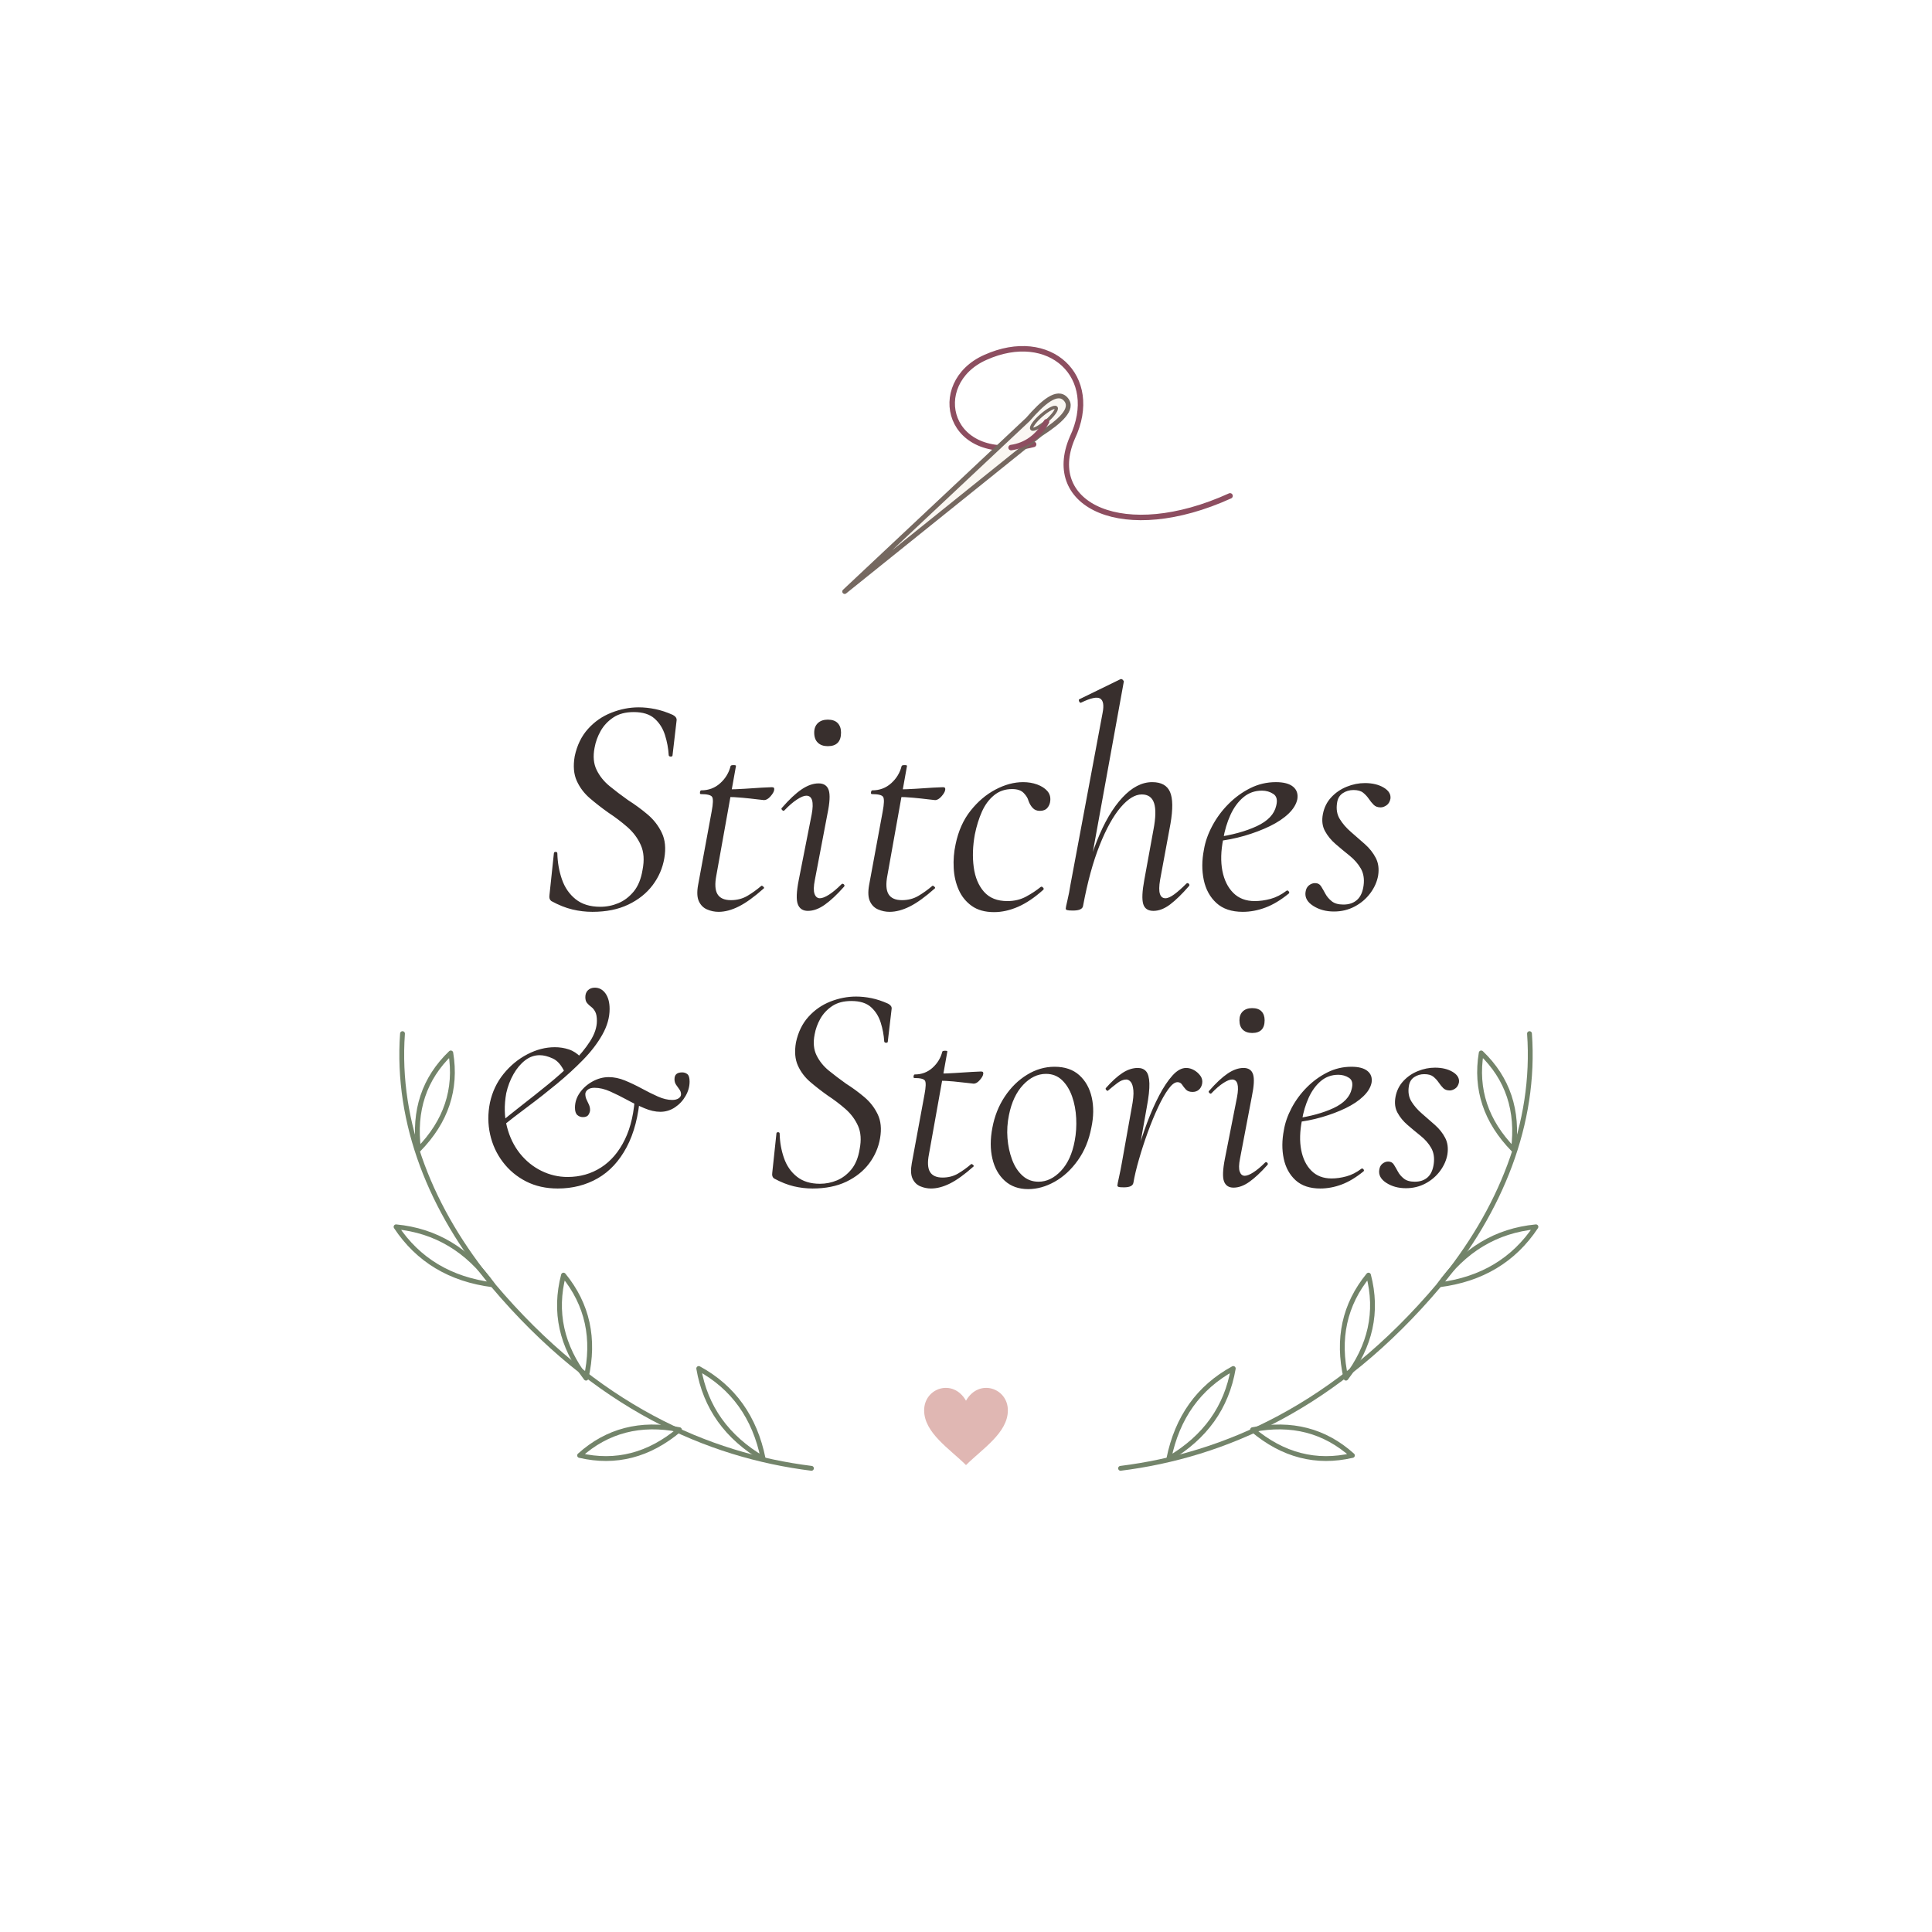
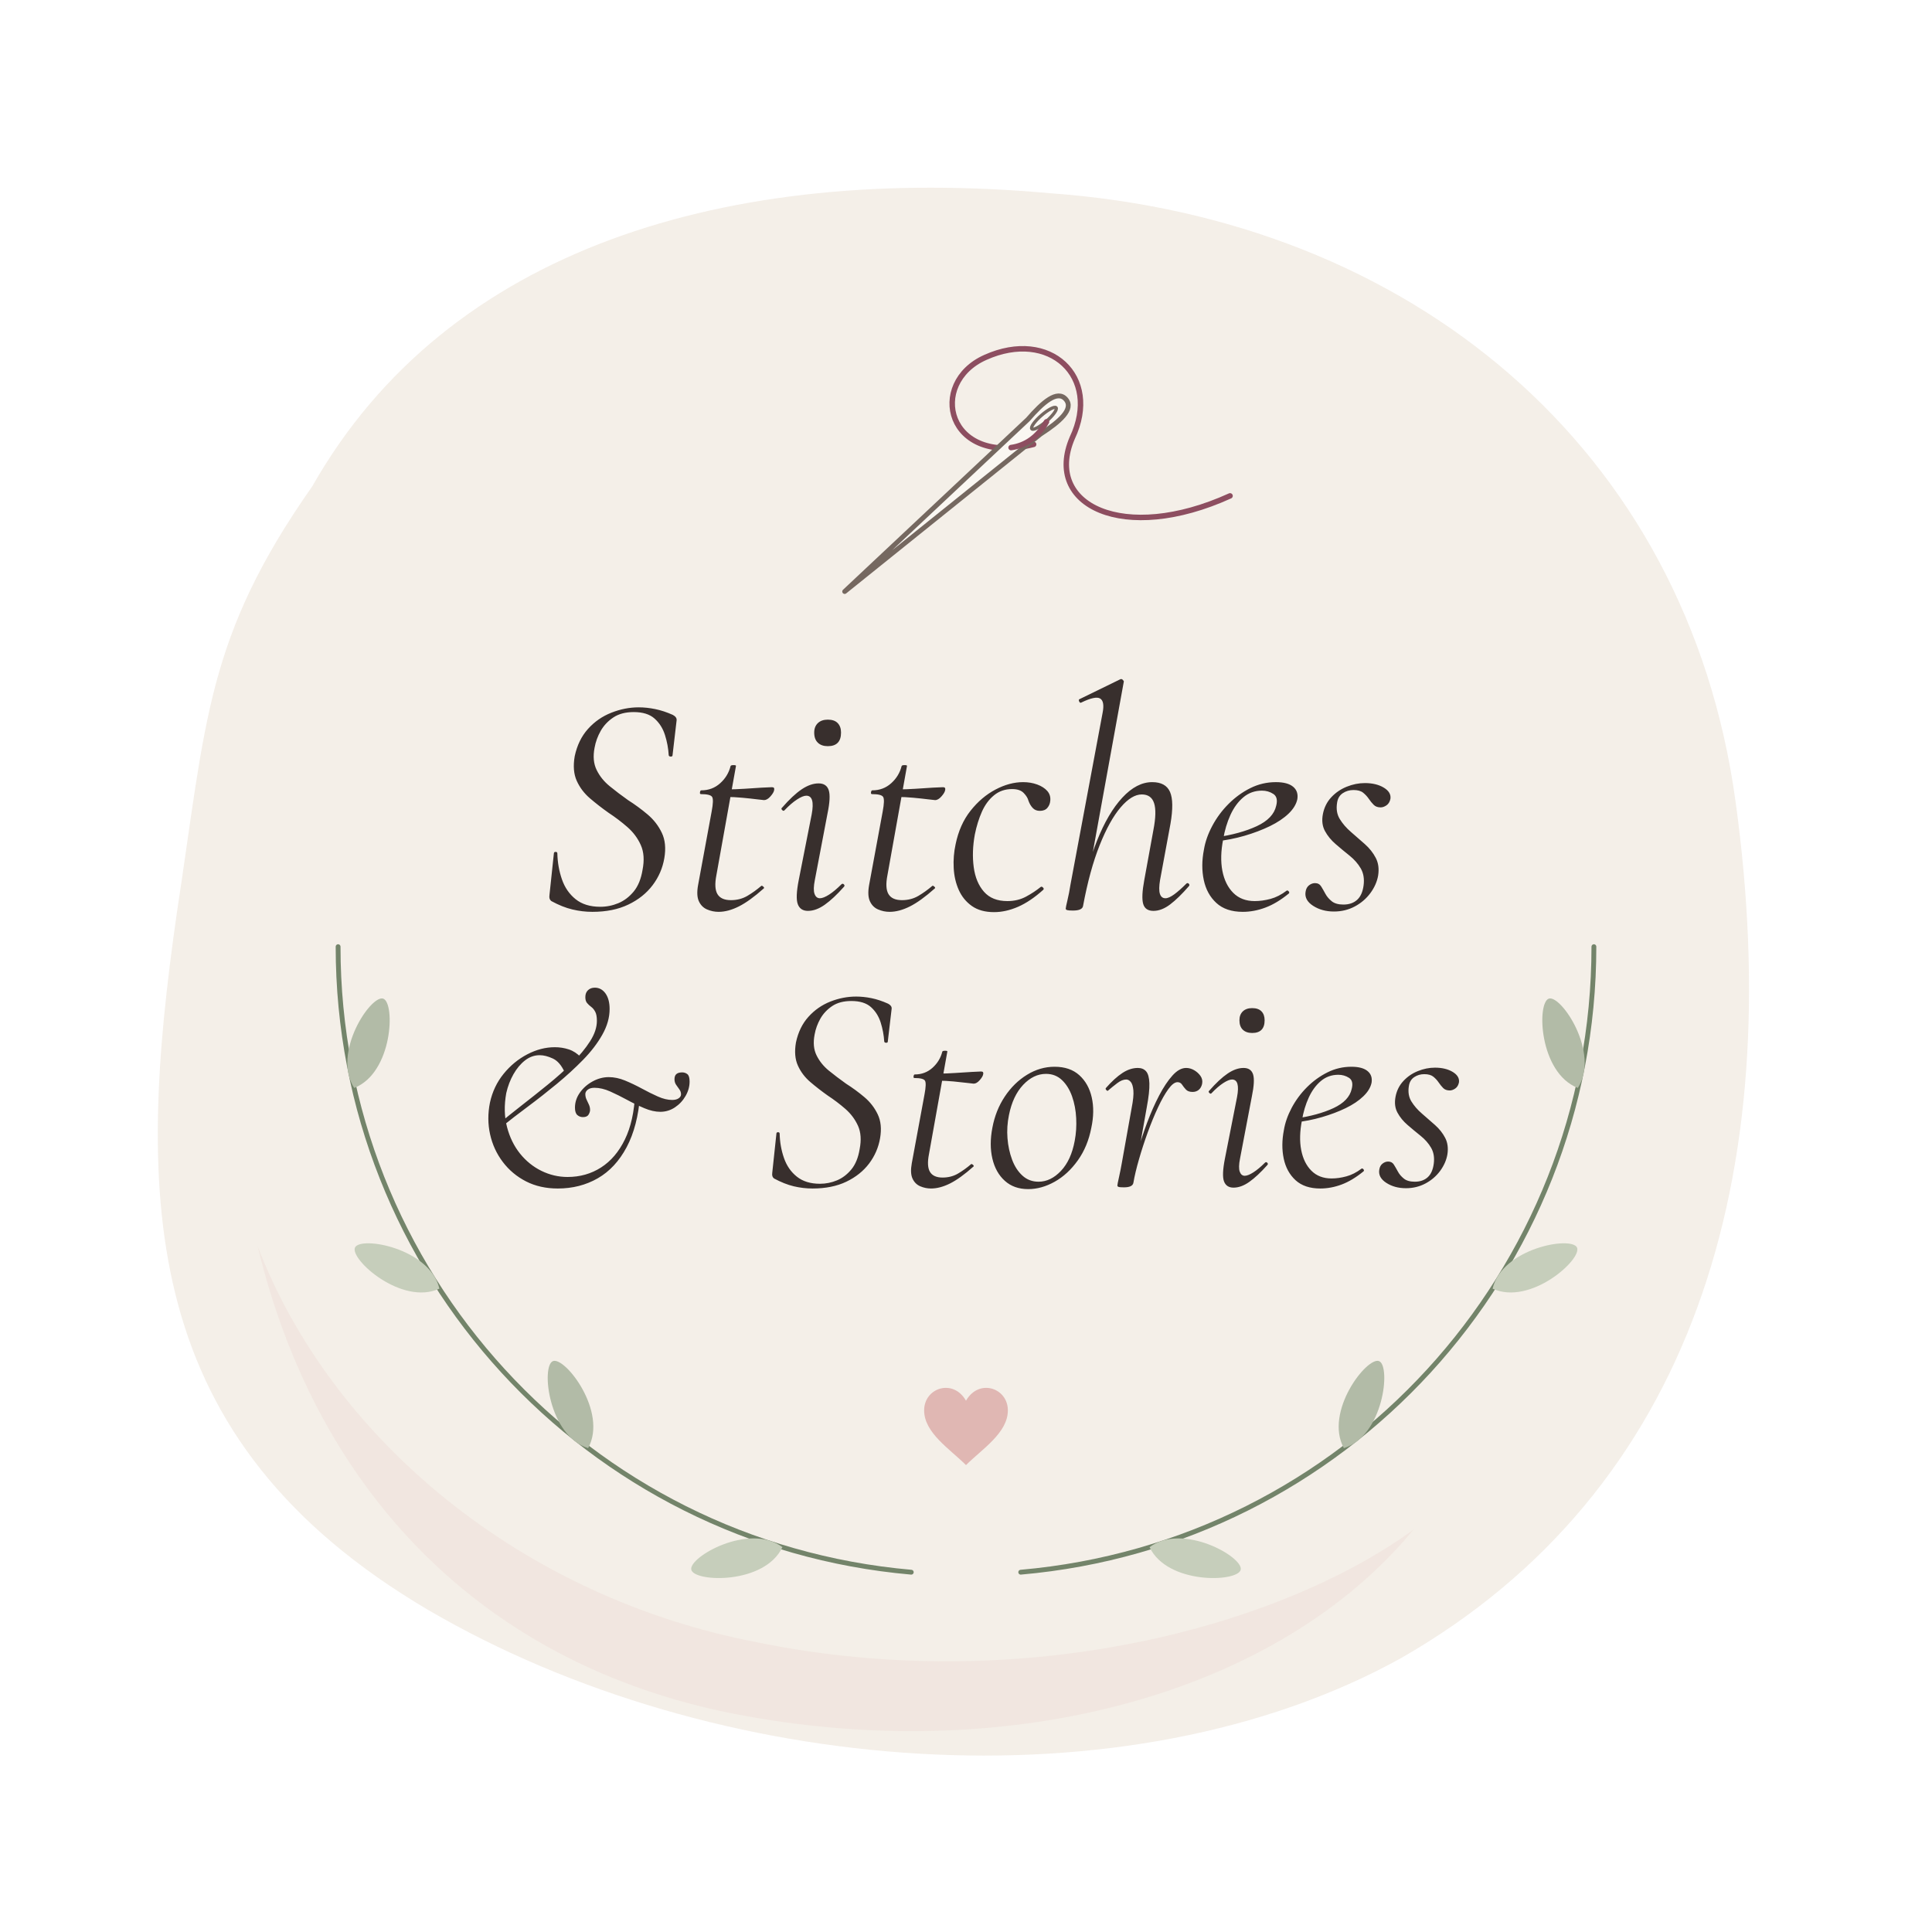
<svg xmlns="http://www.w3.org/2000/svg" width="600" height="600" viewBox="0 0 600 600" role="img" aria-labelledby="emblem-title emblem-description">
+   <g id="soft-linen-background">
+     <path d="M97 151 C139 77 226 51 326 60 C438 68 524 139 539 249 C555 365 526 463 435 515 C350 562 222 552 133 500 C43 447 42 373 55 283 C64 224 64 198 97 151Z" fill="#eee6dc" opacity=".66" />
+     <path d="M80 387 C103 447 162 496 235 510 C318 527 398 505 439 475 C397 526 315 548 232 533 C153 519 99 466 80 387Z" fill="#e0b7b3" opacity=".15" />
+   </g>
  <g id="botanical-sprigs" stroke-linecap="round" stroke-linejoin="round">
    <g id="left-branch">
-       <path d="M252 456 C220 452 185 437 153 399 C134 376 123 349 125 321" fill="none" stroke="#73846a" stroke-width="1.5" />
-       <path d="M237 453 Q233.11 433.79 217 425 Q220.09 443.09 237 453Z" fill="none" stroke="#73846a" stroke-width="1.5" />
-       <path d="M211 444 Q192.88 440.41 180 452 Q196.88 455.91 211 444Z" fill="none" stroke="#73846a" stroke-width="1.5" />
-       <path d="M182 428 Q186.18 409.65 175 396 Q170.54 413.07 182 428Z" fill="none" stroke="#73846a" stroke-width="1.5" />
-       <path d="M153 399 Q141.52 382.78 123 381 Q133.28 396.5 153 399Z" fill="none" stroke="#73846a" stroke-width="1.5" />
-       <path d="M130 357 Q142.79 343.93 140 327 Q127.61 338.87 130 357Z" fill="none" stroke="#73846a" stroke-width="1.5" />
+       <path d="M105 294 A195 195 0 0 0 283 488.26" fill="none" stroke="#73846a" stroke-width="1.5" />
+       <path d="M110 337.87 C122.03 333.18 122.79 311.37 118.99 310.13 C115.18 308.9 103 327.02 110 337.87Z" fill="#b2bba7" />
+       <path d="M136.46 400.2 C133.51 387.64 112.02 383.81 110.26 387.41 C108.51 391 124.73 405.61 136.46 400.2Z" fill="#c6cebb" />
+       <path d="M182.65 449.73 C188.85 438.42 175.42 421.21 171.71 422.71 C168 424.21 170.31 445.92 182.65 449.73Z" fill="#b2bba7" />
+       <path d="M242.99 480.48 C232.65 472.74 213.73 483.63 214.69 487.51 C215.66 491.4 237.48 492.15 242.99 480.48Z" fill="#c6cebb" />
    </g>
    <g id="right-branch" transform="translate(600 0) scale(-1 1)">
-       <path d="M252 456 C220 452 185 437 153 399 C134 376 123 349 125 321" fill="none" stroke="#73846a" stroke-width="1.5" />
-       <path d="M237 453 Q233.11 433.79 217 425 Q220.09 443.09 237 453Z" fill="none" stroke="#73846a" stroke-width="1.5" />
-       <path d="M211 444 Q192.88 440.41 180 452 Q196.88 455.91 211 444Z" fill="none" stroke="#73846a" stroke-width="1.5" />
-       <path d="M182 428 Q186.18 409.65 175 396 Q170.54 413.07 182 428Z" fill="none" stroke="#73846a" stroke-width="1.5" />
-       <path d="M153 399 Q141.52 382.78 123 381 Q133.28 396.5 153 399Z" fill="none" stroke="#73846a" stroke-width="1.5" />
-       <path d="M130 357 Q142.79 343.93 140 327 Q127.61 338.87 130 357Z" fill="none" stroke="#73846a" stroke-width="1.5" />
+       <path d="M105 294 A195 195 0 0 0 283 488.26" fill="none" stroke="#73846a" stroke-width="1.5" />
+       <path d="M110 337.87 C122.03 333.18 122.79 311.37 118.99 310.13 C115.18 308.9 103 327.02 110 337.87Z" fill="#b2bba7" />
+       <path d="M136.46 400.2 C133.51 387.64 112.02 383.81 110.26 387.41 C108.51 391 124.73 405.61 136.46 400.2Z" fill="#c6cebb" />
+       <path d="M182.65 449.73 C188.85 438.42 175.42 421.21 171.71 422.71 C168 424.21 170.31 445.92 182.65 449.73Z" fill="#b2bba7" />
+       <path d="M242.99 480.48 C232.65 472.74 213.73 483.63 214.69 487.51 C215.66 491.4 237.48 492.15 242.99 480.48Z" fill="#c6cebb" />
    </g>
  </g>
  <path id="thread" d="M321 138 C294 145 288 119 306 111 C326 102 342 117 333 136 C324 157 349 169 382 154" fill="none" stroke="#8d4e60" stroke-width="1.7" stroke-linecap="round" />
  <g id="needle" transform="translate(331 124) rotate(49)" stroke="#756860" stroke-linejoin="round">
    <path d="M0 0 C-4 0 -4 6 -3 13 L0 91 L3 13 C4 6 4 0 0 0Z" fill="#faf7f2" stroke-width="1.5" />
    <ellipse cx="0" cy="9" rx="1.2" ry="5" fill="#faf7f2" stroke-width="1" />
  </g>
  <path id="thread-through-eye" d="M314 139 Q321 138 325 131" fill="none" stroke="#8d4e60" stroke-width="1.7" stroke-linecap="round" />
  <g id="brand-name" aria-label="Stitches &amp; Stories">
    <path fill="#382f2d" d="M183.97 283.18Q180.83 283.18 177.75 282.44Q174.66 281.71 171.23 279.84Q170.84 279.55 170.69 279.11Q170.54 278.67 170.64 277.98L172.01 265.05Q172.01 264.56 172.55 264.56Q173.09 264.56 173.09 265.05Q173.19 269.26 174.51 273.08Q175.83 276.9 178.77 279.26Q181.71 281.61 186.42 281.61Q189.36 281.61 192.05 280.48Q194.75 279.35 196.81 276.86Q198.86 274.36 199.55 270.14Q200.43 265.63 199.01 262.45Q197.59 259.26 194.85 256.86Q192.1 254.46 188.97 252.4Q185.93 250.25 183.23 247.94Q180.54 245.64 179.12 242.51Q177.7 239.37 178.48 234.86Q179.56 229.77 182.6 226.38Q185.63 223 189.85 221.34Q194.06 219.67 198.37 219.67Q200.82 219.67 203.47 220.21Q206.12 220.75 208.96 222.02Q210.23 222.71 210.13 223.69L208.86 234.57Q208.86 234.96 208.32 234.96Q207.78 234.96 207.68 234.57Q207.49 231.33 206.51 228.25Q205.53 225.16 203.27 223.15Q201.02 221.14 196.81 221.14Q192.98 221.14 190.48 222.81Q187.99 224.47 186.56 226.97Q185.14 229.47 184.65 232.22Q183.87 236.23 185.29 239.12Q186.71 242.02 189.36 244.17Q192 246.33 195.04 248.48Q198.28 250.54 201.12 252.94Q203.96 255.34 205.53 258.63Q207.1 261.91 206.31 266.52Q205.53 271.12 202.69 274.89Q199.84 278.67 195.14 280.92Q190.44 283.18 183.97 283.18ZM223.17 283.18Q221.31 283.18 219.59 282.44Q217.88 281.71 217.04 279.89Q216.21 278.08 216.8 274.85L221.01 252.01Q221.7 248.39 221.16 247.5Q220.62 246.62 217.68 246.62Q217.29 246.62 217.39 246.03Q217.48 245.45 217.78 245.45Q221.21 245.45 223.66 243.24Q226.11 241.04 226.89 237.9Q226.99 237.61 227.82 237.61Q228.66 237.61 228.56 237.9L222.48 271.81Q221.7 275.83 222.82 277.69Q223.95 279.55 226.99 279.55Q229.83 279.55 232.09 278.23Q234.34 276.9 236.4 275.14Q236.59 274.94 237.03 275.34Q237.48 275.73 237.18 275.92Q232.77 279.84 229.44 281.51Q226.11 283.18 223.17 283.18ZM237.28 248.48Q237.08 248.48 235.12 248.24Q233.16 247.99 230.57 247.75Q227.97 247.5 225.52 247.5L225.72 245.15Q228.26 245.15 231.2 244.96Q234.14 244.76 236.59 244.61Q239.04 244.47 239.73 244.47Q240.22 244.47 240.37 244.71Q240.51 244.96 240.42 245.35Q240.32 246.13 239.29 247.31Q238.26 248.48 237.28 248.48ZM250.9 282.88Q248.55 282.88 247.77 280.82Q246.98 278.77 248.06 273.28L252.08 252.89Q253.16 247.11 250.41 247.11Q249.33 247.11 247.52 248.29Q245.71 249.46 243.65 251.62Q243.36 252.01 242.91 251.57Q242.47 251.13 242.87 250.84Q246.2 247.01 248.94 245.15Q251.69 243.29 254.23 243.29Q256.68 243.29 257.37 245.4Q258.06 247.5 256.98 252.7L253.06 273.28Q252.47 276.22 252.96 277.59Q253.45 278.96 254.63 278.96Q255.7 278.96 257.47 277.84Q259.23 276.71 261.29 274.65Q261.68 274.26 262.07 274.65Q262.47 275.04 262.07 275.43Q258.84 279.06 256.14 280.97Q253.45 282.88 250.9 282.88ZM257.08 231.73Q255.12 231.73 253.99 230.65Q252.86 229.57 252.86 227.51Q252.86 225.65 253.99 224.57Q255.12 223.49 257.08 223.49Q259.13 223.49 260.16 224.57Q261.19 225.65 261.19 227.51Q261.19 231.73 257.08 231.73ZM276.28 283.18Q274.42 283.18 272.71 282.44Q270.99 281.71 270.16 279.89Q269.33 278.08 269.91 274.85L274.13 252.01Q274.81 248.39 274.27 247.5Q273.74 246.62 270.8 246.62Q270.4 246.62 270.5 246.03Q270.6 245.45 270.89 245.45Q274.32 245.45 276.77 243.24Q279.22 241.04 280.01 237.9Q280.11 237.61 280.94 237.61Q281.77 237.61 281.67 237.9L275.6 271.81Q274.81 275.83 275.94 277.69Q277.07 279.55 280.11 279.55Q282.95 279.55 285.2 278.23Q287.46 276.9 289.51 275.14Q289.71 274.94 290.15 275.34Q290.59 275.73 290.3 275.92Q285.89 279.84 282.56 281.51Q279.22 283.18 276.28 283.18ZM290.4 248.48Q290.2 248.48 288.24 248.24Q286.28 247.99 283.68 247.75Q281.09 247.5 278.64 247.5L278.83 245.15Q281.38 245.15 284.32 244.96Q287.26 244.76 289.71 244.61Q292.16 244.47 292.85 244.47Q293.34 244.47 293.48 244.71Q293.63 244.96 293.53 245.35Q293.43 246.13 292.4 247.31Q291.38 248.48 290.4 248.48ZM308.72 283.27Q304.51 283.27 301.81 281.36Q299.12 279.45 297.75 276.37Q296.37 273.28 296.18 269.55Q295.98 265.83 296.77 262.2Q298.04 256.03 301.42 251.77Q304.8 247.5 309.16 245.2Q313.52 242.9 317.74 242.9Q320.09 242.9 322.1 243.63Q324.11 244.37 325.24 245.64Q326.36 246.92 326.17 248.68Q326.07 249.95 325.28 250.88Q324.5 251.82 322.93 251.82Q321.56 251.82 320.73 250.93Q319.89 250.05 319.4 248.68Q319.11 247.5 317.93 246.28Q316.76 245.05 314.31 245.05Q311.07 245.05 308.72 246.97Q306.37 248.88 304.95 252.06Q303.53 255.25 302.74 259.17Q301.76 264.56 302.4 269.31Q303.04 274.06 305.59 276.95Q308.13 279.84 312.84 279.84Q316.07 279.84 318.62 278.47Q321.17 277.1 323.23 275.43Q323.52 275.24 323.91 275.63Q324.3 276.02 324.01 276.32Q319.99 279.94 316.17 281.61Q312.35 283.27 308.72 283.27ZM333.22 282.78Q331.85 282.78 331.41 282.64Q330.97 282.49 330.97 282.2Q330.97 281.8 331.51 279.55Q332.05 277.3 332.44 274.75L342.43 221.34Q343.12 217.81 341.65 216.93Q340.18 216.05 335.77 218.2Q335.38 218.4 335.13 217.81Q334.89 217.22 335.28 217.12L347.92 210.95Q348.31 210.75 348.71 211.15Q349.1 211.54 349 211.73L336.36 281.31Q336.16 282.78 333.22 282.78ZM358.21 282.88Q355.66 282.88 355.03 280.73Q354.39 278.57 355.37 273.28L358.21 257.7Q359.29 252.11 358.41 249.42Q357.53 246.72 354.59 246.72Q351.45 246.72 348.02 250.74Q344.59 254.76 341.5 262.5Q338.42 270.24 336.36 281.31L335.18 281.22Q337.24 269.75 340.67 261.13Q344.1 252.5 348.56 247.7Q353.02 242.9 357.82 242.9Q362.03 242.9 363.36 245.94Q364.68 248.97 363.5 255.83L360.27 273.28Q359.78 276.22 360.22 277.59Q360.66 278.96 361.94 278.96Q363.01 278.96 364.68 277.74Q366.35 276.51 368.4 274.45Q368.8 274.06 369.19 274.45Q369.58 274.85 369.19 275.24Q366.05 278.86 363.41 280.87Q360.76 282.88 358.21 282.88ZM385.95 283.18Q380.75 283.18 377.76 280.43Q374.77 277.69 373.84 273.28Q372.91 268.87 373.89 263.87Q374.48 260.24 376.49 256.47Q378.5 252.7 381.54 249.66Q384.57 246.62 388.3 244.76Q392.02 242.9 396.24 242.9Q399.86 242.9 401.58 244.32Q403.29 245.74 402.9 248.19Q402.41 250.54 400.16 252.7Q397.9 254.85 394.37 256.57Q390.85 258.28 386.49 259.56Q382.12 260.83 377.42 261.32L377.62 260.05Q385.16 258.97 390.31 256.57Q395.45 254.17 396.33 250.25Q397.02 247.6 395.45 246.57Q393.88 245.54 391.92 245.54Q388.59 245.54 386.14 247.6Q383.69 249.66 382.12 253.09Q380.56 256.52 379.87 260.64Q378.79 266.12 379.62 270.44Q380.46 274.75 383.01 277.3Q385.55 279.84 389.67 279.84Q392.02 279.84 394.57 279.16Q397.12 278.47 399.57 276.61Q399.86 276.41 400.21 276.81Q400.55 277.2 400.25 277.49Q396.53 280.53 393 281.85Q389.47 283.18 385.95 283.18ZM414.27 283.08Q410.54 283.08 407.8 281.31Q405.06 279.55 405.45 277Q405.64 275.63 406.53 274.94Q407.41 274.26 408.39 274.26Q409.66 274.26 410.3 275.29Q410.94 276.32 411.62 277.59Q412.31 278.86 413.58 279.89Q414.86 280.92 417.21 280.92Q419.85 280.92 421.47 279.45Q423.09 277.98 423.48 274.94Q423.87 271.91 422.6 269.7Q421.32 267.5 419.12 265.73Q416.91 263.97 414.81 262.15Q412.7 260.34 411.48 258.09Q410.25 255.83 410.84 252.8Q411.43 249.76 413.44 247.6Q415.44 245.45 418.24 244.32Q421.03 243.19 423.87 243.19Q427.4 243.19 429.75 244.61Q432.1 246.03 431.81 248.09Q431.52 249.46 430.59 250.1Q429.65 250.74 428.77 250.74Q427.4 250.74 426.62 249.95Q425.83 249.17 425.1 248.09Q424.36 247.01 423.33 246.18Q422.3 245.35 420.34 245.35Q418.48 245.35 417.01 246.33Q415.54 247.31 415.25 249.27Q414.76 252.21 416.08 254.36Q417.4 256.52 419.56 258.38Q421.72 260.24 423.87 262.15Q426.03 264.07 427.25 266.42Q428.48 268.77 427.99 271.91Q427.5 274.75 425.59 277.35Q423.68 279.94 420.74 281.51Q417.8 283.08 414.27 283.08Z" />
    <path fill="#382f2d" d="M173.22 369.1Q167.7 369.1 163.38 366.9Q159.06 364.69 156.16 360.87Q153.26 357.05 152.2 352.27Q151.14 347.48 152.16 342.42Q153.26 337.36 156.39 333.5Q159.52 329.64 163.75 327.43Q167.98 325.22 172.3 325.22Q174.6 325.22 176.67 325.91Q178.74 326.6 180.4 328.35L175.34 332.95Q173.87 329.73 171.66 328.72Q169.45 327.7 167.61 327.7Q165.13 327.7 163.06 329.31Q160.99 330.92 159.47 333.59Q157.95 336.26 157.22 339.48Q156.2 345.18 157.45 349.97Q158.69 354.75 161.49 358.25Q164.3 361.74 168.16 363.63Q172.03 365.52 176.26 365.52Q182.06 365.52 186.66 362.57Q191.26 359.63 194.06 353.88Q196.87 348.13 197.24 339.57L198.8 340.12Q198.06 349.78 194.61 356.27Q191.16 362.76 185.64 365.93Q180.12 369.1 173.22 369.1ZM155.65 350.06 154.73 349.14Q157.95 346.47 161.95 343.34Q165.96 340.22 170.1 336.86Q174.24 333.5 177.69 330.1Q181.14 326.69 183.25 323.38Q185.37 320.07 185.37 317.03Q185.37 315.19 184.86 314.23Q184.36 313.26 183.62 312.71Q182.88 312.16 182.33 311.51Q181.78 310.87 181.78 309.67Q181.78 308.29 182.61 307.51Q183.44 306.73 184.72 306.73Q186.75 306.73 188.04 308.52Q189.32 310.32 189.32 313.35Q189.32 317.31 187.07 321.31Q184.82 325.31 181.09 329.13Q177.36 332.95 172.9 336.63Q168.44 340.31 163.93 343.67Q159.42 347.02 155.65 350.06ZM181.04 346.93Q180.03 346.93 179.3 346.29Q178.56 345.64 178.56 343.99Q178.56 341.5 180.08 339.34Q181.6 337.18 184.03 335.85Q186.47 334.51 189.05 334.51Q191.53 334.51 194.11 335.57Q196.68 336.63 199.31 338.05Q201.93 339.48 204.32 340.54Q206.71 341.6 208.74 341.6Q210.02 341.6 210.76 341.09Q211.5 340.58 211.5 339.85Q211.5 339.02 210.99 338.33Q210.48 337.64 209.98 336.9Q209.47 336.17 209.47 335.16Q209.47 334.05 210.07 333.55Q210.67 333.04 211.86 333.04Q212.78 333.04 213.47 333.59Q214.16 334.14 214.16 335.89Q214.16 338.19 212.92 340.35Q211.68 342.52 209.61 343.9Q207.54 345.28 205.06 345.28Q202.76 345.28 200.13 344.17Q197.51 343.07 194.8 341.6Q192.08 340.12 189.51 338.97Q186.93 337.82 184.63 337.82Q183.25 337.82 182.52 338.42Q181.78 339.02 181.78 339.76Q181.78 340.68 182.15 341.46Q182.52 342.24 182.88 343.02Q183.25 343.8 183.25 344.72Q183.25 345.37 182.79 346.15Q182.33 346.93 181.04 346.93ZM252.34 369.1Q249.4 369.1 246.5 368.41Q243.6 367.72 240.38 365.98Q240.02 365.7 239.88 365.29Q239.74 364.87 239.83 364.23L241.12 352.08Q241.12 351.62 241.63 351.62Q242.13 351.62 242.13 352.08Q242.22 356.04 243.47 359.63Q244.71 363.22 247.47 365.42Q250.23 367.63 254.64 367.63Q257.4 367.63 259.93 366.57Q262.46 365.52 264.4 363.17Q266.33 360.82 266.97 356.87Q267.8 352.64 266.47 349.65Q265.13 346.66 262.56 344.4Q259.98 342.15 257.04 340.22Q254.18 338.19 251.65 336.03Q249.12 333.87 247.79 330.92Q246.46 327.98 247.19 323.75Q248.2 318.96 251.06 315.79Q253.91 312.62 257.86 311.05Q261.82 309.49 265.87 309.49Q268.17 309.49 270.65 309.99Q273.14 310.5 275.8 311.7Q277 312.34 276.91 313.26L275.71 323.47Q275.71 323.84 275.21 323.84Q274.7 323.84 274.61 323.47Q274.42 320.44 273.5 317.54Q272.58 314.64 270.47 312.75Q268.35 310.87 264.4 310.87Q260.81 310.87 258.46 312.43Q256.12 314 254.78 316.34Q253.45 318.69 252.99 321.26Q252.25 325.04 253.59 327.75Q254.92 330.46 257.4 332.49Q259.89 334.51 262.74 336.54Q265.78 338.47 268.44 340.72Q271.11 342.98 272.58 346.06Q274.06 349.14 273.32 353.46Q272.58 357.79 269.92 361.33Q267.25 364.87 262.83 366.99Q258.42 369.1 252.34 369.1ZM289.14 369.1Q287.4 369.1 285.79 368.41Q284.18 367.72 283.39 366.02Q282.61 364.32 283.16 361.28L287.12 339.85Q287.76 336.44 287.26 335.62Q286.75 334.79 283.99 334.79Q283.62 334.79 283.72 334.24Q283.81 333.68 284.08 333.68Q287.3 333.68 289.6 331.61Q291.9 329.54 292.64 326.6Q292.73 326.32 293.51 326.32Q294.3 326.32 294.2 326.6L288.5 358.43Q287.76 362.2 288.82 363.95Q289.88 365.7 292.73 365.7Q295.4 365.7 297.52 364.46Q299.63 363.22 301.56 361.56Q301.75 361.38 302.16 361.74Q302.58 362.11 302.3 362.3Q298.16 365.98 295.03 367.54Q291.9 369.1 289.14 369.1ZM302.39 336.54Q302.21 336.54 300.37 336.31Q298.53 336.08 296.09 335.85Q293.65 335.62 291.35 335.62L291.54 333.41Q293.93 333.41 296.69 333.22Q299.45 333.04 301.75 332.9Q304.05 332.76 304.69 332.76Q305.15 332.76 305.29 332.99Q305.43 333.22 305.34 333.59Q305.24 334.33 304.28 335.43Q303.31 336.54 302.39 336.54ZM319.32 369.29Q314.9 369.29 312.05 366.71Q309.2 364.14 308.19 359.81Q307.18 355.49 308.19 350.24Q309.2 344.82 312.05 340.54Q314.9 336.26 318.95 333.78Q323 331.29 327.51 331.29Q332.29 331.29 335.19 333.91Q338.09 336.54 339.05 340.81Q340.02 345.09 338.92 350.24Q337.81 356.04 334.73 360.36Q331.65 364.69 327.55 366.99Q323.46 369.29 319.32 369.29ZM322.54 366.99Q326.31 366.99 329.49 363.63Q332.66 360.27 333.76 354.29Q334.41 350.89 334.22 347.25Q334.04 343.62 332.94 340.49Q331.83 337.36 329.81 335.43Q327.78 333.5 324.84 333.5Q320.98 333.5 317.76 336.9Q314.54 340.31 313.34 346.29Q312.6 349.88 312.88 353.46Q313.16 357.05 314.31 360.13Q315.46 363.22 317.53 365.1Q319.6 366.99 322.54 366.99ZM351.98 367.36 351.06 367.26Q351.8 363.12 353.13 358.29Q354.46 353.46 356.21 348.77Q357.96 344.08 359.98 340.22Q362.01 336.35 364.12 334.01Q366.24 331.66 368.36 331.66Q369.64 331.66 370.84 332.35Q372.04 333.04 372.82 334.14Q373.6 335.25 373.32 336.63Q373.05 337.82 372.27 338.47Q371.48 339.11 370.38 339.11Q369 339.11 368.31 338.38Q367.62 337.64 367.11 336.86Q366.61 336.08 365.69 336.08Q364.4 336.08 362.84 338.24Q361.27 340.4 359.62 343.94Q357.96 347.48 356.44 351.67Q354.92 355.86 353.73 360Q352.53 364.14 351.98 367.36ZM349.04 368.74Q347.75 368.74 347.38 368.6Q347.01 368.46 347.01 368.18Q347.01 367.82 347.52 365.56Q348.02 363.31 348.39 361.19L351.43 344.17Q352.16 340.49 351.98 338.61Q351.8 336.72 351.15 335.98Q350.51 335.25 349.77 335.25Q348.48 335.25 347.01 336.35Q345.54 337.46 344.16 338.65Q343.98 338.93 343.61 338.56Q343.24 338.19 343.42 337.92Q346.18 334.79 348.58 333.22Q350.97 331.66 353.36 331.66Q355.02 331.66 355.94 332.72Q356.86 333.78 356.95 336.44Q357.04 339.11 356.12 343.99L351.98 367.36Q351.7 368.74 349.04 368.74ZM383.08 368.83Q380.87 368.83 380.13 366.9Q379.4 364.96 380.41 359.81L384.18 340.68Q385.19 335.25 382.62 335.25Q381.6 335.25 379.9 336.35Q378.2 337.46 376.27 339.48Q375.99 339.85 375.58 339.43Q375.16 339.02 375.53 338.74Q378.66 335.16 381.24 333.41Q383.81 331.66 386.2 331.66Q388.5 331.66 389.15 333.64Q389.79 335.62 388.78 340.49L385.1 359.81Q384.55 362.57 385.01 363.86Q385.47 365.15 386.57 365.15Q387.58 365.15 389.24 364.09Q390.9 363.03 392.83 361.1Q393.2 360.73 393.56 361.1Q393.93 361.47 393.56 361.84Q390.53 365.24 388 367.03Q385.47 368.83 383.08 368.83ZM388.87 320.8Q387.03 320.8 385.97 319.79Q384.92 318.78 384.92 316.85Q384.92 315.1 385.97 314.09Q387.03 313.08 388.87 313.08Q390.8 313.08 391.77 314.09Q392.74 315.1 392.74 316.85Q392.74 320.8 388.87 320.8ZM410.03 369.1Q405.16 369.1 402.35 366.53Q399.54 363.95 398.67 359.81Q397.8 355.67 398.72 350.98Q399.27 347.58 401.15 344.03Q403.04 340.49 405.89 337.64Q408.74 334.79 412.24 333.04Q415.74 331.29 419.69 331.29Q423.1 331.29 424.71 332.63Q426.32 333.96 425.95 336.26Q425.49 338.47 423.37 340.49Q421.26 342.52 417.94 344.13Q414.63 345.74 410.54 346.93Q406.44 348.13 402.03 348.59L402.21 347.39Q409.3 346.38 414.13 344.13Q418.96 341.87 419.78 338.19Q420.43 335.71 418.96 334.74Q417.48 333.78 415.64 333.78Q412.52 333.78 410.22 335.71Q407.92 337.64 406.44 340.86Q404.97 344.08 404.33 347.94Q403.32 353.1 404.1 357.14Q404.88 361.19 407.27 363.58Q409.66 365.98 413.53 365.98Q415.74 365.98 418.13 365.33Q420.52 364.69 422.82 362.94Q423.1 362.76 423.42 363.12Q423.74 363.49 423.46 363.77Q419.97 366.62 416.66 367.86Q413.34 369.1 410.03 369.1ZM436.62 369.01Q433.12 369.01 430.55 367.36Q427.97 365.7 428.34 363.31Q428.52 362.02 429.35 361.38Q430.18 360.73 431.1 360.73Q432.3 360.73 432.89 361.7Q433.49 362.66 434.14 363.86Q434.78 365.06 435.98 366.02Q437.17 366.99 439.38 366.99Q441.86 366.99 443.38 365.61Q444.9 364.23 445.27 361.38Q445.64 358.52 444.44 356.45Q443.24 354.38 441.17 352.73Q439.1 351.07 437.13 349.37Q435.15 347.67 434 345.55Q432.85 343.44 433.4 340.58Q433.95 337.73 435.84 335.71Q437.72 333.68 440.35 332.63Q442.97 331.57 445.64 331.57Q448.95 331.57 451.16 332.9Q453.36 334.24 453.09 336.17Q452.81 337.46 451.94 338.05Q451.06 338.65 450.24 338.65Q448.95 338.65 448.21 337.92Q447.48 337.18 446.79 336.17Q446.1 335.16 445.13 334.37Q444.16 333.59 442.32 333.59Q440.58 333.59 439.2 334.51Q437.82 335.43 437.54 337.27Q437.08 340.03 438.32 342.06Q439.56 344.08 441.59 345.83Q443.61 347.58 445.64 349.37Q447.66 351.16 448.81 353.37Q449.96 355.58 449.5 358.52Q449.04 361.19 447.25 363.63Q445.45 366.07 442.69 367.54Q439.93 369.01 436.62 369.01Z" />
  </g>
  <path id="heart" d="M300 455 C295 450 287 445 287 438 C287 431 296 428 300 435 C304 428 313 431 313 438 C313 445 305 450 300 455Z" fill="#e0b7b3" />
</svg>
